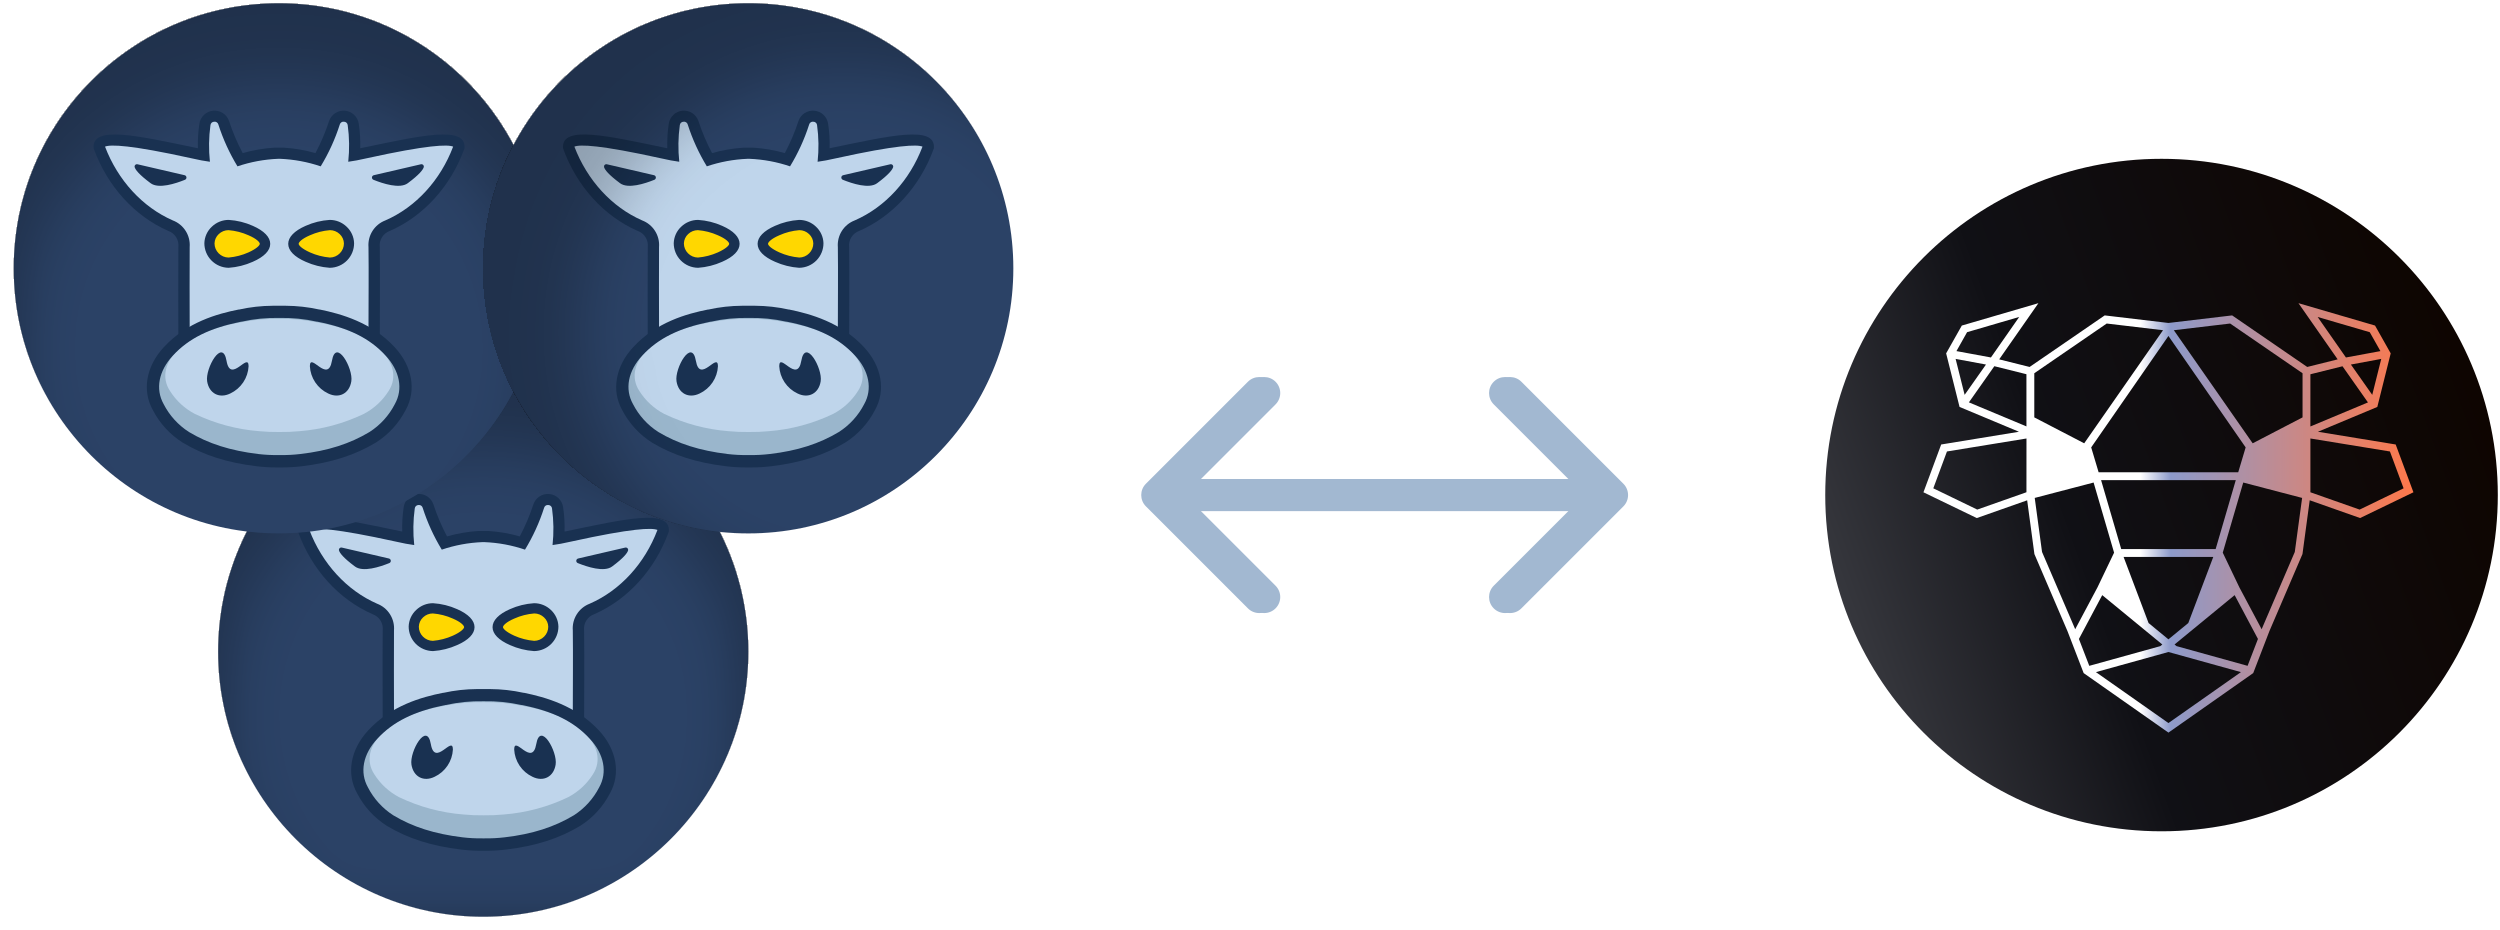
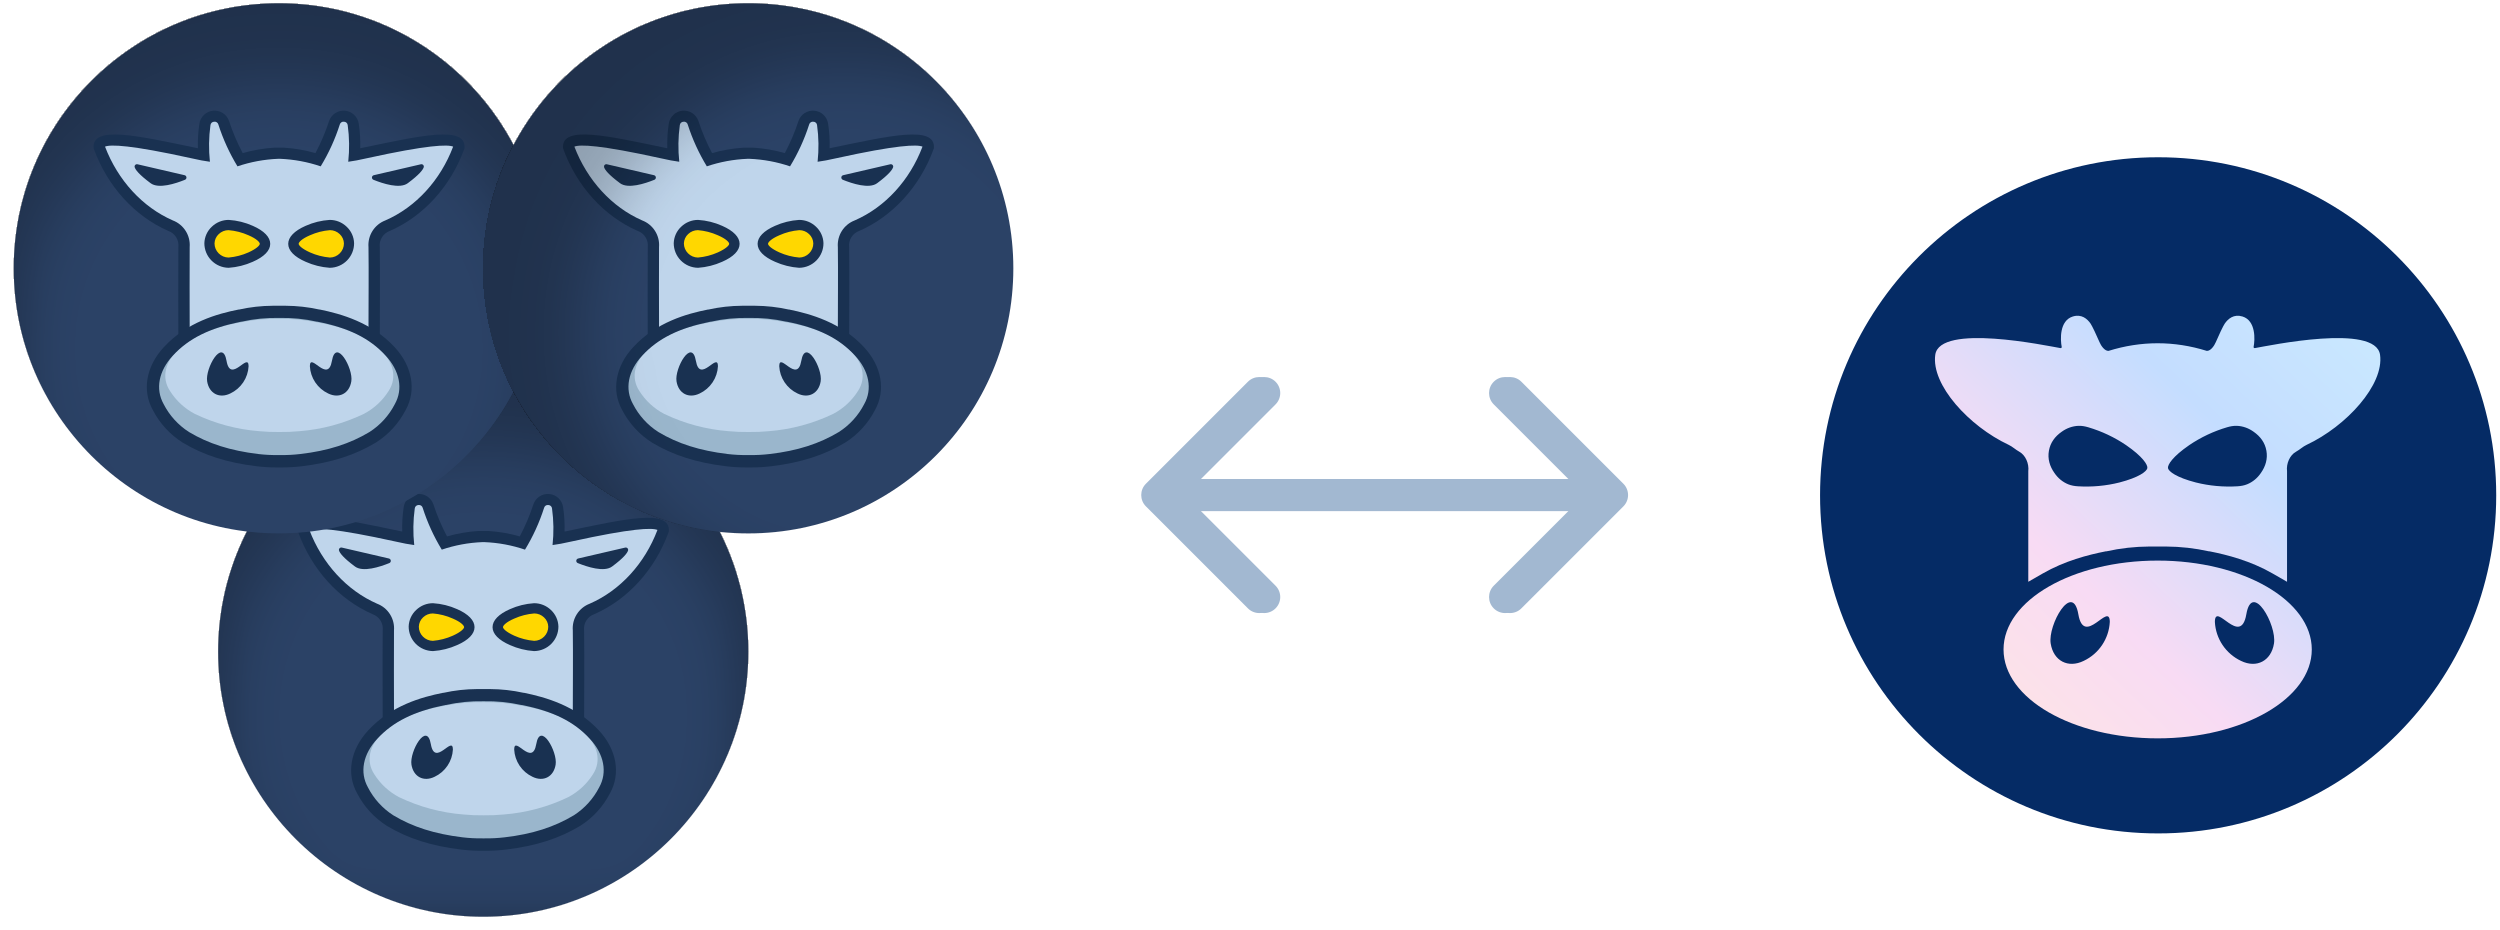
<svg xmlns="http://www.w3.org/2000/svg" width="156" height="58" viewBox="0 0 156 58" fill="none">
-   <path d="M155.863 30.891C155.863 42.479 146.468 51.873 134.879 51.873C123.29 51.873 113.895 42.479 113.895 30.891C113.895 19.304 123.29 9.91 134.879 9.91C146.468 9.91 155.863 19.304 155.863 30.891Z" fill="url(#paint0_linear_5263_1087)" />
-   <path d="M149.491 27.736L144.638 26.942L148.344 25.393L149.18 22.05L148.202 20.314L143.423 18.918L145.856 22.404H145.854L145.869 22.424L143.971 22.898L139.286 19.681L135.31 20.153L131.334 19.681L126.648 22.898L124.751 22.424L124.765 22.404H124.763L127.197 18.918L122.417 20.315L121.439 22.05L122.276 25.393L125.982 26.942L121.13 27.736L120.023 30.719L123.351 32.327L126.495 31.219L126.947 34.574L129.013 39.389L130.02 42.001L134.89 45.419L135.304 45.709V45.714L135.307 45.717L135.311 45.713L135.315 45.717L135.318 45.714V45.709L135.733 45.419L140.601 42L141.608 39.388L143.674 34.573L144.126 31.217L147.27 32.326L150.598 30.718L149.491 27.736ZM122.746 20.728L125.999 19.777L124.234 22.306L122.082 21.909L122.746 20.728ZM122.03 22.395L123.925 22.747L122.593 24.639L122.03 22.395ZM126.45 30.716L123.38 31.798L120.638 30.471L121.49 28.172L126.452 27.362L126.45 30.716ZM126.45 26.608L122.859 25.107L124.447 22.851L126.449 23.351L126.45 26.608ZM135.31 39.895L134.071 38.877L132.512 34.753H138.108L136.549 38.878L135.31 39.895ZM132.364 34.263L131.107 29.959H139.513L138.256 34.263L132.364 34.263ZM130.954 29.47L130.49 27.918L135.31 20.965L140.129 27.918L139.665 29.47L130.954 29.47ZM126.94 26.045V23.29L131.459 20.188L134.952 20.603L134.975 20.606L134.965 20.616L130.054 27.662L126.94 26.045ZM129.467 39.204L127.423 34.442L126.967 31.07L130.641 30.11L131.919 34.486L130.885 36.646L129.491 39.266L129.467 39.204ZM129.724 39.871L131.179 37.136L134.929 40.216L134.803 40.319L130.371 41.548L129.724 39.871ZM135.31 45.118L130.785 41.94L135.31 40.685L139.834 41.94L135.31 45.118ZM140.249 41.548L135.817 40.318L135.691 40.215L139.441 37.136L140.896 39.87L140.249 41.548ZM143.195 34.442L141.152 39.204L141.128 39.266L139.734 36.646L138.7 34.486L139.978 30.11L143.652 31.07L143.195 34.442ZM143.679 26.045L140.567 27.662L135.655 20.616L135.644 20.606L135.668 20.603L139.161 20.188L143.679 23.29V26.045ZM148.028 24.639L146.696 22.747L148.59 22.396L148.028 24.639ZM144.621 19.779L147.873 20.729L148.538 21.909L146.386 22.307L144.621 19.779ZM144.169 23.354L146.172 22.855L147.76 25.111L144.168 26.612L144.169 23.354ZM147.24 31.799L144.169 30.718V27.362L149.131 28.172L149.984 30.471L147.24 31.799Z" fill="url(#paint1_linear_5263_1087)" />
+   <linearGradient id="a" gradientUnits="userSpaceOnUse" x1="87" x2="406.558" y1="440" y2="103.193">
+     <stop offset="0" stop-color="#ffe7e0" />
+     <stop offset="0.344" stop-color="#f8dbf4" />
+     <stop offset="0.688" stop-color="#c4ddff" />
+     <stop offset="1" stop-color="#cae9ff" />
+   </linearGradient>
+   <circle cx="134.668" cy="30.909" fill="#052b65" r="21.096" style="" />
+   <g fill="url(#a)" transform="matrix(0.082409, 0, 0, 0.082409, 113.5711, 9.813292)" style="">
+     <path d="m255.639 305.398c-64.456 0-116.705 30.131-116.705 67.302 0 37.17 52.249 67.3 116.705 67.3s116.704-30.131 116.704-67.3c0-37.17-52.251-67.302-116.704-67.302zm-56.034 75.948c-11.83 5.782-22.847 0-24.96-13.111-2.316-14.046 16.585-47.428 20.935-22.185 4.347 25.241 23.699-10.056 23.818 5.741-.647 12.754-8.254 24.115-19.793 29.555zm144.104-13.111c-2.112 13.111-13.129 18.893-24.956 13.111-11.542-5.44-19.149-16.801-19.793-29.555.118-15.797 19.468 19.5 23.818-5.741 4.347-25.243 23.245 8.139 20.931 22.185z" />
+     <path d="m424.031 149.568c-3.348-23.966-84.293-6.874-94.812-5.063-.54.092-1.045-.369-.934-.905 1.07-5.371 1.845-19.89-8.425-23.034-6.566-2.011-10.895 1.7-13.465 5.444-1.15 1.68-4.593 8.94-6.732 13.981-1.152 2.721-3.836 6.699-6.788 6.627-12.377-3.858-24.808-5.788-37.236-5.788-12.431 0-24.862 1.93-37.239 5.788-2.952.072-5.638-3.906-6.791-6.627-2.138-5.041-5.581-12.301-6.732-13.981-2.568-3.744-6.896-7.455-13.462-5.444-10.27 3.144-9.498 17.663-8.425 23.034.108.536-.396.997-.934.905-10.519-1.811-91.464-18.903-94.814 5.063-3.178 22.732 25.529 54.082 55.566 68.171 2.9 1.36 5.206 3.658 8.015 5.188 4.727 2.577 7.548 9.008 6.855 14.808v83.713l10.967-6.3c16.716-9.59 34.165-14.077 47.597-16.74h.476c10.733-2.384 21.689-3.61 32.684-3.662h12.473c10.992.052 21.949 1.278 32.684 3.662h.474c13.434 2.663 30.881 7.15 47.601 16.74l10.967 6.3v-83.713c-.695-5.8 2.123-12.231 6.85-14.808 2.815-1.53 5.115-3.828 8.015-5.188 30.037-14.09 58.746-45.439 55.566-68.171zm-176.204 85.823c-.464 2.484-6.387 7.057-21.072 10.847-10.283 2.591-20.982 3.556-31.566 2.902-2.488-.157-4.981-.572-7.29-1.514-4.212-1.716-7.77-4.667-10.418-8.555-3.575-5.078-5.278-10.731-4.187-16.843 1.063-6.119 4.593-10.851 9.688-14.395 3.816-2.75 8.167-4.304 12.712-4.473 2.488-.09 4.976.369 7.364 1.078 10.169 3.007 19.896 7.583 28.673 13.539 12.506 8.59 16.51 14.918 16.096 17.414zm85.967 3.68c-2.645 3.888-6.206 6.839-10.419 8.555-2.305.942-4.801 1.357-7.287 1.514-10.584.654-21.285-.312-31.568-2.902-14.688-3.79-20.606-8.363-21.069-10.847-.415-2.497 3.587-8.824 16.095-17.414 8.777-5.957 18.501-10.532 28.673-13.539 2.388-.709 4.874-1.168 7.365-1.078 4.541.169 8.898 1.723 12.711 4.473 5.095 3.544 8.626 8.273 9.686 14.392 1.091 6.112-.613 11.768-4.187 16.846z" />
+   </g>
  <path d="M71.816 30.184C71.426 30.575 71.426 31.208 71.816 31.599L78.18 37.962C78.571 38.353 79.204 38.353 79.594 37.962C79.985 37.572 79.985 36.939 79.594 36.548L73.938 30.891L79.594 25.235C79.985 24.844 79.985 24.211 79.594 23.82C79.204 23.43 78.571 23.43 78.18 23.82L71.816 30.184ZM101.298 31.599C101.689 31.208 101.689 30.575 101.298 30.184L94.934 23.82C94.544 23.43 93.911 23.43 93.52 23.82C93.13 24.211 93.13 24.844 93.52 25.235L99.177 30.891L93.52 36.548C93.13 36.939 93.13 37.572 93.52 37.962C93.911 38.353 94.544 38.353 94.934 37.962L101.298 31.599ZM72.523 31.891H100.591V29.891H72.523V31.891Z" fill="#A2B8D1" />
  <path d="M71.506 30.184C71.115 30.575 71.115 31.208 71.506 31.598L77.87 37.962C78.26 38.353 78.893 38.353 79.284 37.962C79.674 37.572 79.674 36.939 79.284 36.548L73.627 30.891L79.284 25.234C79.674 24.844 79.674 24.211 79.284 23.82C78.893 23.43 78.26 23.43 77.87 23.82L71.506 30.184ZM100.988 31.598C101.378 31.208 101.378 30.575 100.988 30.184L94.624 23.82C94.233 23.43 93.6 23.43 93.21 23.82C92.819 24.211 92.819 24.844 93.21 25.234L98.867 30.891L93.21 36.548C92.819 36.939 92.819 37.572 93.21 37.962C93.6 38.353 94.233 38.353 94.624 37.962L100.988 31.598ZM72.213 31.891H100.281V29.891H72.213V31.891Z" fill="#A2B8D1" />
  <g filter="url(#filter0_i_5263_1087)">
    <circle cx="30.154" cy="40.663" r="16.539" fill="#2B4266" />
  </g>
  <path d="M30.482 33.133C31.143 33.176 31.797 33.289 32.434 33.472C32.775 32.828 33.06 32.157 33.286 31.466C33.356 31.264 33.491 31.091 33.67 30.975C33.849 30.859 34.062 30.806 34.275 30.825C34.488 30.844 34.688 30.933 34.844 31.079C34.999 31.226 35.102 31.419 35.135 31.63C35.213 32.139 35.245 32.654 35.229 33.169C39.017 32.382 41.838 31.72 41.737 33.155L41.722 33.206C40.875 35.538 39.184 37.403 37.084 38.324C36.878 38.395 36.702 38.535 36.587 38.72C36.471 38.905 36.422 39.124 36.448 39.341C36.474 41.377 36.448 43.359 36.448 45.374C34.465 44.513 32.326 44.068 30.164 44.068C28.002 44.068 25.863 44.513 23.881 45.374C23.881 43.359 23.864 41.382 23.881 39.341C23.906 39.124 23.857 38.905 23.742 38.72C23.626 38.535 23.45 38.395 23.244 38.324C21.144 37.403 19.453 35.538 18.606 33.206L18.591 33.155C18.491 31.72 21.311 32.382 25.099 33.169C25.083 32.654 25.115 32.139 25.193 31.63C25.226 31.419 25.329 31.226 25.484 31.079C25.64 30.933 25.84 30.844 26.053 30.825C26.266 30.806 26.479 30.859 26.658 30.975C26.837 31.091 26.972 31.264 27.042 31.466C27.268 32.157 27.553 32.828 27.894 33.472C28.531 33.289 29.185 33.176 29.846 33.133H30.482Z" fill="#193151" />
  <path d="M30.231 33.829C31.092 33.863 31.944 34.021 32.76 34.298C33.26 33.477 33.66 32.6 33.953 31.684C33.968 31.629 34.002 31.582 34.05 31.55C34.097 31.518 34.155 31.505 34.211 31.513C34.271 31.513 34.328 31.535 34.371 31.575C34.415 31.615 34.442 31.67 34.446 31.729C34.55 32.486 34.562 33.252 34.479 34.012C34.93 33.944 35.043 33.927 35.639 33.794C39.439 32.957 40.684 32.925 41.025 33.068C40.231 35.167 38.697 36.842 36.797 37.671C36.465 37.797 36.182 38.028 35.992 38.329C35.802 38.63 35.714 38.984 35.743 39.338C35.764 41.029 35.743 42.685 35.743 44.348C32.144 43.011 28.184 43.011 24.585 44.348C24.585 42.685 24.573 41.029 24.585 39.338C24.613 38.984 24.526 38.63 24.335 38.329C24.145 38.028 23.863 37.797 23.53 37.671C21.637 36.842 20.104 35.167 19.303 33.068C19.643 32.925 20.888 32.957 24.688 33.794C25.285 33.927 25.393 33.944 25.848 34.012C25.766 33.252 25.777 32.486 25.881 31.729C25.886 31.67 25.913 31.615 25.956 31.575C26 31.535 26.057 31.513 26.116 31.513C26.172 31.505 26.23 31.518 26.277 31.55C26.325 31.582 26.359 31.629 26.374 31.684C26.667 32.6 27.068 33.477 27.567 34.298C28.384 34.021 29.235 33.863 30.097 33.829H30.231Z" fill="#BFD5EB" />
  <path d="M27.02 40.309C26.701 40.305 26.397 40.176 26.173 39.95C25.949 39.723 25.823 39.418 25.822 39.099C25.826 38.948 25.861 38.798 25.923 38.66C25.985 38.522 26.074 38.397 26.184 38.294C26.409 38.079 26.707 37.96 27.018 37.96C27.494 37.992 27.961 38.109 28.396 38.305C28.882 38.517 29.289 38.81 29.286 39.134C29.284 39.458 28.878 39.75 28.392 39.961C27.958 40.155 27.494 40.273 27.02 40.309V40.309Z" fill="#FFD700" />
  <path d="M27.009 40.628C26.606 40.621 26.222 40.457 25.939 40.169C25.657 39.882 25.5 39.495 25.501 39.092C25.507 38.897 25.552 38.706 25.632 38.529C25.713 38.352 25.828 38.193 25.971 38.061C26.254 37.789 26.631 37.639 27.023 37.64V37.64C27.542 37.673 28.051 37.798 28.526 38.011C29.23 38.321 29.611 38.716 29.611 39.134C29.611 39.552 29.233 39.944 28.521 40.254C28.049 40.466 27.542 40.592 27.025 40.628H27.011H27.009ZM27.009 38.279C26.781 38.279 26.562 38.367 26.398 38.526C26.318 38.6 26.253 38.69 26.208 38.789C26.163 38.889 26.138 38.996 26.135 39.106C26.135 39.221 26.157 39.334 26.201 39.44C26.245 39.546 26.31 39.643 26.391 39.724C26.472 39.806 26.568 39.873 26.675 39.918C26.781 39.964 26.895 39.988 27.011 39.989V39.989C27.441 39.952 27.862 39.843 28.256 39.667C28.773 39.432 28.96 39.226 28.96 39.132C28.96 39.038 28.775 38.822 28.256 38.599C27.861 38.422 27.438 38.313 27.006 38.279H27.009Z" fill="#193151" />
  <path d="M21.332 34.169L24.268 34.85C24.3 34.857 24.328 34.874 24.349 34.898C24.37 34.922 24.383 34.953 24.386 34.985C24.389 35.017 24.381 35.049 24.364 35.076C24.347 35.104 24.322 35.125 24.292 35.137C23.707 35.372 22.648 35.724 22.147 35.348C21.422 34.808 21.196 34.507 21.152 34.343C21.146 34.319 21.148 34.293 21.155 34.269C21.162 34.245 21.176 34.223 21.194 34.206C21.212 34.189 21.234 34.176 21.258 34.17C21.283 34.163 21.308 34.163 21.332 34.169V34.169Z" fill="#193151" />
  <path d="M33.325 40.309C33.644 40.306 33.949 40.178 34.173 39.951C34.398 39.724 34.523 39.418 34.523 39.099C34.519 38.948 34.484 38.798 34.422 38.66C34.36 38.522 34.271 38.397 34.161 38.294C33.937 38.079 33.638 37.96 33.327 37.96C32.851 37.992 32.384 38.109 31.949 38.305C31.463 38.517 31.056 38.81 31.059 39.134C31.061 39.458 31.467 39.75 31.953 39.961C32.387 40.155 32.851 40.273 33.325 40.309Z" fill="#FFD700" />
  <path d="M33.338 40.628C33.74 40.621 34.125 40.457 34.407 40.169C34.689 39.882 34.847 39.495 34.845 39.092C34.839 38.897 34.795 38.706 34.714 38.529C34.633 38.352 34.518 38.193 34.376 38.061C34.093 37.789 33.715 37.639 33.324 37.64V37.64C32.804 37.673 32.295 37.798 31.82 38.011C31.116 38.321 30.735 38.716 30.735 39.134C30.735 39.552 31.113 39.944 31.825 40.254C32.298 40.466 32.804 40.592 33.321 40.628H33.335H33.338ZM33.338 38.279C33.565 38.279 33.784 38.367 33.948 38.526C34.029 38.6 34.093 38.69 34.138 38.789C34.184 38.889 34.208 38.996 34.211 39.106C34.212 39.221 34.189 39.334 34.145 39.44C34.101 39.546 34.037 39.643 33.955 39.724C33.874 39.806 33.778 39.873 33.672 39.918C33.565 39.964 33.451 39.988 33.335 39.989V39.989C32.905 39.952 32.484 39.843 32.09 39.667C31.574 39.432 31.386 39.226 31.386 39.132C31.386 39.038 31.571 38.822 32.09 38.599C32.486 38.422 32.908 38.313 33.34 38.279H33.338Z" fill="#193151" />
  <path d="M39.013 34.169L36.077 34.85C36.046 34.857 36.017 34.874 35.996 34.898C35.975 34.922 35.962 34.953 35.959 34.985C35.957 35.017 35.965 35.049 35.982 35.076C35.998 35.104 36.024 35.125 36.054 35.137C36.639 35.372 37.698 35.724 38.198 35.348C38.924 34.808 39.149 34.507 39.194 34.343C39.199 34.319 39.198 34.293 39.19 34.269C39.183 34.245 39.17 34.223 39.151 34.206C39.133 34.189 39.111 34.176 39.087 34.17C39.063 34.163 39.037 34.163 39.013 34.169V34.169Z" fill="#193151" />
  <path d="M37.093 45.842C35.888 44.541 34.31 43.963 32.631 43.62C31.844 43.446 31.039 43.368 30.233 43.385H30.118C29.312 43.368 28.507 43.446 27.72 43.62C26.038 43.953 24.46 44.541 23.258 45.842C22.283 46.898 22.008 48.216 22.626 49.318C23.024 50.084 23.617 50.732 24.345 51.196C25.714 51.984 27.235 52.471 28.807 52.622C29.241 52.674 29.678 52.696 30.116 52.69H30.231C30.668 52.696 31.105 52.674 31.539 52.622C33.111 52.471 34.632 51.984 36.001 51.196C36.729 50.732 37.322 50.084 37.72 49.318C38.343 48.216 38.068 46.898 37.093 45.842Z" fill="#9AB6CC" />
  <path d="M36.426 45.694C35.344 44.708 33.928 44.264 32.417 44.012C31.697 43.871 30.965 43.805 30.231 43.815H30.125C29.39 43.802 28.656 43.865 27.934 44.003C26.424 44.254 25.008 44.708 23.925 45.685C23.049 46.483 22.805 47.481 23.357 48.315C23.737 48.919 24.27 49.411 24.902 49.743C26.161 50.348 27.521 50.714 28.913 50.823C29.329 50.864 29.746 50.881 30.163 50.875H30.193C30.61 50.881 31.028 50.864 31.443 50.823C32.835 50.714 34.195 50.348 35.454 49.743C36.086 49.411 36.619 48.919 36.999 48.315C37.547 47.479 37.303 46.481 36.426 45.694Z" fill="#BFD5EB" />
  <path d="M27.117 48.472C26.434 48.806 25.797 48.472 25.675 47.716C25.541 46.906 26.634 44.98 26.885 46.436C27.136 47.892 28.254 45.856 28.261 46.767C28.243 47.128 28.127 47.477 27.925 47.778C27.724 48.078 27.445 48.318 27.117 48.472Z" fill="#193151" />
  <path d="M37.375 45.581C35.941 44.031 34.022 43.502 32.704 43.232H32.674C31.984 43.079 31.28 43.001 30.574 42.998V42.998H29.773C29.067 43.001 28.363 43.079 27.674 43.232H27.643C26.325 43.493 24.407 44.022 22.972 45.581C21.863 46.779 21.602 48.284 22.286 49.505C22.714 50.335 23.355 51.035 24.144 51.535C25.447 52.319 26.915 52.789 28.761 53.012C29.173 53.062 29.588 53.087 30.003 53.087H30.344C30.759 53.087 31.174 53.062 31.586 53.012C33.432 52.789 34.9 52.319 36.203 51.535C36.992 51.035 37.633 50.335 38.061 49.505C38.745 48.277 38.484 46.779 37.375 45.581ZM37.389 49.13C37.026 49.841 36.479 50.443 35.807 50.875C34.599 51.6 33.223 52.049 31.492 52.248C31.074 52.298 30.652 52.32 30.231 52.314H30.116C29.695 52.32 29.273 52.298 28.855 52.248C27.119 52.037 25.748 51.6 24.541 50.875C23.868 50.443 23.322 49.841 22.958 49.13C22.434 48.19 22.65 47.063 23.538 46.105C24.526 45.034 25.839 44.383 27.793 43.991H27.822C28.588 43.82 29.373 43.741 30.158 43.756H30.189C30.974 43.741 31.759 43.82 32.526 43.991H32.554C34.508 44.376 35.821 45.027 36.809 46.105C37.697 47.063 37.913 48.195 37.389 49.13V49.13Z" fill="#193151" />
  <path d="M33.229 48.472C33.912 48.806 34.549 48.472 34.671 47.716C34.805 46.906 33.712 44.98 33.461 46.436C33.21 47.892 32.092 45.856 32.085 46.767C32.103 47.128 32.219 47.477 32.421 47.778C32.622 48.078 32.901 48.318 33.229 48.472Z" fill="#193151" />
  <g filter="url(#filter1_i_5263_1087)">
    <circle cx="17.398" cy="16.745" r="16.539" transform="rotate(-90 17.3984 16.7452)" fill="#2B4266" />
  </g>
  <path d="M17.732 9.216C18.393 9.258 19.047 9.372 19.684 9.554C20.025 8.911 20.31 8.24 20.537 7.548C20.606 7.346 20.741 7.173 20.92 7.057C21.099 6.941 21.312 6.888 21.525 6.907C21.738 6.926 21.938 7.016 22.094 7.162C22.25 7.308 22.352 7.502 22.385 7.713C22.463 8.221 22.495 8.736 22.479 9.251C26.267 8.464 29.088 7.802 28.987 9.237L28.973 9.288C28.125 11.621 26.434 13.485 24.334 14.406C24.128 14.477 23.952 14.617 23.837 14.802C23.721 14.987 23.672 15.206 23.698 15.423C23.724 17.459 23.698 19.441 23.698 21.456C21.715 20.595 19.576 20.151 17.414 20.151C15.252 20.151 13.113 20.595 11.13 21.456C11.13 19.441 11.114 17.464 11.13 15.423C11.156 15.206 11.107 14.987 10.992 14.802C10.876 14.617 10.7 14.477 10.494 14.406C8.394 13.485 6.703 11.621 5.856 9.288L5.841 9.237C5.741 7.802 8.561 8.464 12.349 9.251C12.333 8.736 12.365 8.221 12.443 7.713C12.476 7.502 12.579 7.308 12.734 7.162C12.89 7.016 13.091 6.926 13.303 6.907C13.516 6.888 13.729 6.941 13.908 7.057C14.087 7.173 14.222 7.346 14.292 7.548C14.518 8.24 14.803 8.911 15.144 9.554C15.781 9.372 16.435 9.258 17.096 9.216H17.732Z" fill="#193151" />
  <path d="M17.482 9.91C18.343 9.945 19.195 10.103 20.011 10.38C20.511 9.559 20.911 8.682 21.204 7.766C21.219 7.711 21.253 7.663 21.301 7.632C21.349 7.6 21.406 7.587 21.462 7.595C21.522 7.595 21.579 7.617 21.622 7.657C21.666 7.697 21.692 7.752 21.697 7.811C21.801 8.568 21.812 9.334 21.73 10.094C22.181 10.026 22.294 10.009 22.89 9.875C26.69 9.039 27.935 9.006 28.276 9.15C27.482 11.249 25.948 12.924 24.048 13.753C23.716 13.879 23.433 14.11 23.243 14.411C23.053 14.711 22.965 15.066 22.994 15.42C23.015 17.111 22.994 18.767 22.994 20.43C19.395 19.093 15.435 19.093 11.836 20.43C11.836 18.767 11.824 17.111 11.836 15.42C11.864 15.066 11.777 14.711 11.586 14.411C11.396 14.11 11.114 13.879 10.781 13.753C8.888 12.924 7.355 11.249 6.554 9.15C6.894 9.006 8.139 9.039 11.939 9.875C12.536 10.009 12.643 10.026 13.099 10.094C13.017 9.334 13.028 8.568 13.132 7.811C13.137 7.752 13.164 7.697 13.207 7.657C13.251 7.617 13.308 7.595 13.367 7.595C13.423 7.587 13.481 7.6 13.528 7.632C13.576 7.663 13.61 7.711 13.625 7.766C13.918 8.682 14.319 9.559 14.818 10.38C15.635 10.103 16.486 9.945 17.348 9.91H17.482Z" fill="#BFD5EB" />
  <path d="M14.27 16.39C13.951 16.387 13.647 16.258 13.423 16.031C13.199 15.805 13.073 15.5 13.072 15.181C13.076 15.03 13.111 14.88 13.173 14.742C13.235 14.604 13.324 14.479 13.434 14.375C13.659 14.161 13.957 14.041 14.268 14.042C14.744 14.074 15.211 14.191 15.646 14.387C16.132 14.598 16.539 14.892 16.536 15.216C16.534 15.54 16.128 15.832 15.642 16.043C15.208 16.237 14.744 16.355 14.27 16.39V16.39Z" fill="#FFD700" />
  <path d="M14.26 16.71C13.857 16.704 13.473 16.539 13.191 16.251C12.908 15.964 12.751 15.577 12.752 15.174C12.758 14.979 12.803 14.788 12.883 14.611C12.964 14.434 13.079 14.275 13.222 14.143C13.505 13.871 13.882 13.721 14.274 13.722V13.722C14.793 13.755 15.302 13.88 15.777 14.093C16.482 14.403 16.862 14.798 16.862 15.216C16.862 15.634 16.484 16.026 15.772 16.336C15.299 16.548 14.793 16.674 14.276 16.71H14.262H14.26ZM14.26 14.361C14.032 14.361 13.813 14.45 13.649 14.608C13.569 14.682 13.504 14.772 13.459 14.871C13.414 14.971 13.389 15.079 13.386 15.188C13.386 15.303 13.408 15.416 13.452 15.522C13.496 15.628 13.561 15.725 13.642 15.806C13.723 15.888 13.819 15.955 13.926 16C14.032 16.046 14.146 16.07 14.262 16.071V16.071C14.692 16.034 15.113 15.925 15.507 15.749C16.023 15.514 16.211 15.308 16.211 15.214C16.211 15.12 16.026 14.904 15.507 14.681C15.112 14.504 14.689 14.396 14.257 14.361H14.26Z" fill="#193151" />
  <path d="M8.581 10.251L11.517 10.932C11.549 10.939 11.577 10.956 11.598 10.98C11.619 11.004 11.632 11.035 11.635 11.067C11.637 11.099 11.63 11.131 11.613 11.158C11.596 11.186 11.57 11.207 11.541 11.219C10.956 11.454 9.897 11.806 9.396 11.43C8.671 10.89 8.445 10.589 8.401 10.425C8.395 10.4 8.397 10.375 8.404 10.351C8.411 10.327 8.425 10.305 8.443 10.288C8.461 10.271 8.483 10.258 8.507 10.252C8.532 10.245 8.557 10.245 8.581 10.251V10.251Z" fill="#193151" />
  <path d="M20.576 16.39C20.895 16.388 21.2 16.259 21.424 16.033C21.649 15.806 21.774 15.5 21.774 15.181C21.769 15.03 21.735 14.88 21.673 14.742C21.611 14.604 21.522 14.479 21.412 14.375C21.188 14.161 20.889 14.041 20.578 14.042C20.102 14.074 19.635 14.191 19.2 14.387C18.713 14.598 18.307 14.892 18.31 15.216C18.312 15.54 18.718 15.832 19.204 16.043C19.638 16.237 20.102 16.355 20.576 16.39Z" fill="#FFD700" />
  <path d="M20.588 16.71C20.99 16.704 21.375 16.539 21.657 16.251C21.939 15.964 22.097 15.577 22.095 15.174C22.089 14.979 22.045 14.788 21.964 14.611C21.884 14.434 21.768 14.275 21.626 14.143C21.343 13.871 20.965 13.721 20.573 13.722V13.722C20.054 13.755 19.545 13.88 19.07 14.093C18.366 14.403 17.985 14.798 17.985 15.216C17.985 15.634 18.363 16.026 19.075 16.336C19.548 16.548 20.054 16.674 20.571 16.71H20.585H20.588ZM20.588 14.361C20.815 14.361 21.034 14.45 21.198 14.608C21.279 14.682 21.343 14.772 21.388 14.871C21.433 14.971 21.458 15.079 21.461 15.188C21.462 15.303 21.439 15.416 21.395 15.522C21.351 15.628 21.287 15.725 21.205 15.806C21.125 15.888 21.028 15.955 20.922 16C20.815 16.046 20.701 16.07 20.585 16.071V16.071C20.155 16.034 19.734 15.925 19.34 15.749C18.824 15.514 18.636 15.308 18.636 15.214C18.636 15.12 18.821 14.904 19.34 14.681C19.736 14.504 20.158 14.396 20.59 14.361H20.588Z" fill="#193151" />
  <path d="M26.263 10.251L23.327 10.932C23.296 10.939 23.267 10.956 23.246 10.98C23.225 11.004 23.212 11.035 23.209 11.067C23.207 11.099 23.215 11.131 23.232 11.158C23.248 11.186 23.274 11.207 23.304 11.219C23.889 11.454 24.948 11.806 25.448 11.43C26.174 10.89 26.399 10.589 26.444 10.425C26.449 10.4 26.448 10.375 26.44 10.351C26.433 10.327 26.42 10.305 26.401 10.288C26.383 10.271 26.361 10.258 26.337 10.252C26.313 10.245 26.287 10.245 26.263 10.251V10.251Z" fill="#193151" />
  <path d="M24.343 21.924C23.138 20.622 21.56 20.045 19.881 19.702C19.094 19.528 18.289 19.45 17.483 19.467H17.368C16.562 19.45 15.757 19.528 14.97 19.702C13.288 20.035 11.71 20.622 10.508 21.924C9.533 22.98 9.258 24.298 9.876 25.399C10.274 26.166 10.867 26.814 11.595 27.278C12.964 28.067 14.485 28.553 16.057 28.704C16.491 28.756 16.928 28.778 17.366 28.772H17.481C17.918 28.778 18.355 28.756 18.789 28.704C20.361 28.553 21.882 28.067 23.251 27.278C23.979 26.814 24.572 26.166 24.97 25.399C25.593 24.298 25.318 22.98 24.343 21.924Z" fill="#9AB6CC" />
  <path d="M23.677 21.776C22.595 20.789 21.179 20.346 19.668 20.094C18.948 19.953 18.216 19.887 17.482 19.897H17.376C16.641 19.884 15.907 19.947 15.185 20.085C13.675 20.336 12.259 20.789 11.176 21.766C10.3 22.565 10.056 23.563 10.608 24.397C10.988 25.001 11.521 25.493 12.153 25.825C13.412 26.43 14.772 26.796 16.164 26.905C16.58 26.945 16.997 26.963 17.414 26.957H17.444C17.861 26.963 18.279 26.945 18.694 26.905C20.086 26.796 21.446 26.43 22.705 25.825C23.337 25.493 23.87 25.001 24.25 24.397C24.798 23.561 24.553 22.562 23.677 21.776Z" fill="#BFD5EB" />
  <path d="M14.368 24.554C13.685 24.887 13.049 24.554 12.926 23.798C12.793 22.988 13.885 21.062 14.136 22.518C14.387 23.974 15.505 21.938 15.512 22.849C15.494 23.21 15.378 23.559 15.176 23.86C14.975 24.16 14.696 24.4 14.368 24.554Z" fill="#193151" />
  <path d="M24.626 21.663C23.191 20.113 21.273 19.584 19.955 19.314H19.925C19.235 19.161 18.531 19.083 17.825 19.079V19.079H17.024C16.318 19.083 15.614 19.161 14.925 19.314H14.894C13.576 19.575 11.658 20.103 10.223 21.663C9.114 22.861 8.853 24.366 9.537 25.587C9.965 26.417 10.606 27.117 11.395 27.616C12.698 28.401 14.166 28.871 16.012 29.094C16.424 29.144 16.839 29.169 17.254 29.169H17.595C18.01 29.169 18.425 29.144 18.837 29.094C20.683 28.871 22.151 28.401 23.454 27.616C24.243 27.117 24.884 26.417 25.312 25.587C25.996 24.359 25.735 22.861 24.626 21.663ZM24.64 25.212C24.277 25.923 23.73 26.525 23.058 26.956C21.85 27.682 20.474 28.131 18.743 28.33C18.325 28.38 17.904 28.402 17.482 28.396H17.367C16.946 28.402 16.524 28.38 16.106 28.33C14.37 28.119 12.999 27.682 11.791 26.956C11.119 26.525 10.572 25.923 10.209 25.212C9.685 24.272 9.901 23.145 10.789 22.187C11.777 21.116 13.09 20.465 15.044 20.073H15.072C15.839 19.901 16.624 19.823 17.409 19.838H17.44C18.225 19.823 19.01 19.901 19.777 20.073H19.805C21.759 20.458 23.072 21.109 24.06 22.187C24.948 23.145 25.164 24.277 24.64 25.212V25.212Z" fill="#193151" />
  <path d="M20.48 24.554C21.163 24.887 21.8 24.554 21.922 23.798C22.056 22.988 20.963 21.062 20.712 22.518C20.461 23.974 19.343 21.938 19.336 22.849C19.354 23.21 19.47 23.559 19.672 23.86C19.873 24.16 20.152 24.4 20.48 24.554Z" fill="#193151" />
  <g filter="url(#filter2_i_5263_1087)">
    <circle cx="46.693" cy="16.745" r="16.539" fill="#2B4266" />
    <path d="M47.021 9.216C47.682 9.258 48.337 9.371 48.973 9.554C49.314 8.911 49.599 8.24 49.825 7.548C49.895 7.346 50.03 7.173 50.209 7.057C50.389 6.941 50.601 6.888 50.814 6.907C51.027 6.926 51.227 7.016 51.383 7.162C51.539 7.308 51.641 7.502 51.674 7.713C51.752 8.221 51.784 8.736 51.768 9.251C55.556 8.464 58.377 7.802 58.276 9.237L58.262 9.288C57.414 11.62 55.723 13.485 53.623 14.406C53.417 14.477 53.241 14.617 53.126 14.802C53.01 14.987 52.961 15.206 52.987 15.423C53.013 17.459 52.987 19.441 52.987 21.456C51.004 20.595 48.865 20.151 46.703 20.151C44.541 20.151 42.402 20.595 40.419 21.456C40.419 19.441 40.403 17.464 40.419 15.423C40.446 15.206 40.397 14.987 40.281 14.802C40.165 14.617 39.989 14.477 39.783 14.406C37.683 13.485 35.992 11.62 35.145 9.288L35.131 9.237C35.03 7.802 37.85 8.464 41.638 9.251C41.623 8.736 41.654 8.221 41.732 7.713C41.765 7.502 41.868 7.308 42.023 7.162C42.179 7.016 42.38 6.926 42.592 6.907C42.805 6.888 43.018 6.941 43.197 7.057C43.376 7.173 43.511 7.346 43.581 7.548C43.807 8.24 44.093 8.911 44.433 9.554C45.07 9.371 45.724 9.258 46.385 9.216H47.021Z" fill="#193151" />
    <path d="M46.77 9.91C47.631 9.945 48.483 10.103 49.299 10.38C49.799 9.559 50.199 8.682 50.492 7.766C50.507 7.711 50.541 7.663 50.589 7.632C50.637 7.6 50.694 7.587 50.751 7.595C50.81 7.595 50.867 7.617 50.91 7.657C50.954 7.697 50.981 7.752 50.985 7.811C51.09 8.568 51.1 9.334 51.018 10.094C51.469 10.026 51.582 10.009 52.178 9.875C55.978 9.039 57.223 9.006 57.564 9.15C56.77 11.249 55.236 12.924 53.336 13.753C53.004 13.879 52.721 14.11 52.531 14.411C52.341 14.711 52.254 15.066 52.282 15.42C52.303 17.111 52.282 18.767 52.282 20.43C48.683 19.093 44.723 19.093 41.124 20.43C41.124 18.767 41.112 17.111 41.124 15.42C41.152 15.066 41.065 14.711 40.874 14.411C40.684 14.11 40.402 13.879 40.069 13.753C38.176 12.924 36.643 11.249 35.842 9.15C36.182 9.006 37.427 9.039 41.227 9.875C41.824 10.009 41.932 10.026 42.387 10.094C42.305 9.334 42.316 8.568 42.42 7.811C42.425 7.752 42.452 7.697 42.495 7.657C42.539 7.617 42.596 7.595 42.655 7.595C42.712 7.587 42.769 7.6 42.816 7.632C42.864 7.663 42.898 7.711 42.913 7.766C43.206 8.682 43.607 9.559 44.106 10.38C44.923 10.103 45.775 9.945 46.636 9.91H46.77Z" fill="#BFD5EB" />
    <path d="M43.56 16.39C43.242 16.387 42.937 16.258 42.713 16.031C42.489 15.805 42.363 15.499 42.362 15.181C42.367 15.03 42.401 14.88 42.463 14.742C42.525 14.604 42.614 14.479 42.724 14.375C42.949 14.161 43.247 14.041 43.558 14.042C44.034 14.074 44.501 14.191 44.936 14.387C45.422 14.598 45.829 14.892 45.826 15.216C45.824 15.54 45.418 15.832 44.932 16.043C44.498 16.237 44.034 16.355 43.56 16.39V16.39Z" fill="#FFD700" />
    <path d="M43.549 16.71C43.146 16.704 42.762 16.539 42.48 16.251C42.197 15.964 42.04 15.577 42.041 15.174C42.047 14.979 42.092 14.788 42.172 14.611C42.253 14.434 42.368 14.275 42.511 14.143C42.794 13.871 43.171 13.721 43.563 13.722V13.722C44.082 13.755 44.591 13.88 45.066 14.093C45.77 14.403 46.151 14.798 46.151 15.216C46.151 15.634 45.773 16.026 45.061 16.336C44.589 16.548 44.082 16.674 43.565 16.71H43.551H43.549ZM43.549 14.361C43.321 14.361 43.102 14.45 42.938 14.608C42.858 14.682 42.793 14.772 42.748 14.871C42.703 14.971 42.678 15.079 42.675 15.188C42.675 15.303 42.697 15.416 42.741 15.522C42.785 15.628 42.85 15.725 42.931 15.806C43.012 15.888 43.108 15.955 43.215 16C43.321 16.046 43.435 16.07 43.551 16.071V16.071C43.981 16.034 44.402 15.925 44.796 15.749C45.313 15.514 45.501 15.308 45.501 15.214C45.501 15.12 45.315 14.904 44.796 14.681C44.401 14.504 43.978 14.396 43.547 14.361H43.549Z" fill="#193151" />
    <path d="M37.872 10.251L40.808 10.932C40.84 10.939 40.868 10.956 40.889 10.98C40.91 11.004 40.923 11.035 40.926 11.067C40.928 11.099 40.921 11.131 40.904 11.158C40.887 11.186 40.862 11.207 40.832 11.219C40.247 11.454 39.188 11.806 38.687 11.43C37.962 10.89 37.736 10.589 37.692 10.425C37.687 10.4 37.688 10.375 37.695 10.351C37.703 10.327 37.716 10.305 37.734 10.288C37.752 10.271 37.774 10.258 37.798 10.252C37.823 10.245 37.848 10.245 37.872 10.251V10.251Z" fill="#193151" />
    <path d="M49.865 16.39C50.184 16.388 50.489 16.259 50.713 16.033C50.938 15.806 51.063 15.5 51.063 15.181C51.059 15.03 51.024 14.88 50.962 14.742C50.9 14.604 50.812 14.479 50.701 14.375C50.477 14.161 50.178 14.041 49.867 14.042C49.391 14.074 48.924 14.191 48.489 14.387C48.003 14.598 47.596 14.892 47.599 15.216C47.601 15.54 48.007 15.832 48.493 16.043C48.927 16.237 49.391 16.355 49.865 16.39Z" fill="#FFD700" />
    <path d="M49.877 16.71C50.279 16.704 50.664 16.539 50.946 16.251C51.228 15.964 51.386 15.577 51.384 15.174C51.379 14.979 51.334 14.788 51.253 14.611C51.173 14.434 51.057 14.275 50.915 14.143C50.632 13.871 50.255 13.721 49.862 13.722V13.722C49.343 13.755 48.834 13.88 48.359 14.093C47.655 14.403 47.274 14.798 47.274 15.216C47.274 15.634 47.653 16.026 48.364 16.336C48.837 16.548 49.343 16.674 49.86 16.71H49.874H49.877ZM49.877 14.361C50.105 14.361 50.323 14.45 50.487 14.608C50.568 14.682 50.632 14.772 50.677 14.871C50.723 14.971 50.747 15.079 50.75 15.188C50.751 15.303 50.728 15.416 50.684 15.522C50.64 15.628 50.576 15.725 50.494 15.806C50.413 15.888 50.317 15.955 50.211 16C50.104 16.046 49.99 16.07 49.874 16.071V16.071C49.444 16.034 49.023 15.925 48.63 15.749C48.113 15.514 47.925 15.308 47.925 15.214C47.925 15.12 48.111 14.904 48.63 14.681C49.025 14.504 49.447 14.396 49.879 14.361H49.877Z" fill="#193151" />
    <path d="M55.552 10.251L52.616 10.932C52.585 10.939 52.556 10.956 52.535 10.98C52.514 11.004 52.501 11.035 52.498 11.067C52.496 11.099 52.504 11.131 52.521 11.158C52.538 11.186 52.563 11.207 52.593 11.219C53.178 11.454 54.237 11.806 54.737 11.43C55.463 10.89 55.688 10.589 55.733 10.425C55.738 10.4 55.737 10.375 55.729 10.351C55.722 10.327 55.709 10.305 55.691 10.288C55.672 10.271 55.65 10.258 55.626 10.252C55.602 10.245 55.576 10.245 55.552 10.251V10.251Z" fill="#193151" />
    <path d="M53.633 21.924C52.428 20.622 50.85 20.045 49.171 19.702C48.384 19.528 47.579 19.45 46.773 19.467H46.658C45.852 19.45 45.047 19.528 44.26 19.702C42.578 20.035 41 20.622 39.798 21.924C38.823 22.98 38.548 24.298 39.166 25.399C39.564 26.166 40.157 26.814 40.885 27.278C42.254 28.067 43.775 28.553 45.347 28.704C45.782 28.756 46.218 28.778 46.656 28.772H46.771C47.208 28.778 47.645 28.756 48.079 28.704C49.651 28.553 51.172 28.067 52.541 27.278C53.269 26.814 53.862 26.166 54.26 25.399C54.883 24.298 54.608 22.98 53.633 21.924Z" fill="#9AB6CC" />
    <path d="M52.965 21.776C51.883 20.789 50.467 20.346 48.956 20.094C48.236 19.953 47.504 19.887 46.77 19.897H46.664C45.929 19.884 45.195 19.947 44.473 20.085C42.963 20.336 41.547 20.789 40.464 21.766C39.588 22.565 39.344 23.563 39.896 24.397C40.276 25.001 40.809 25.493 41.441 25.825C42.7 26.43 44.06 26.796 45.453 26.905C45.868 26.945 46.285 26.963 46.702 26.957H46.732C47.15 26.963 47.567 26.945 47.982 26.905C49.374 26.796 50.734 26.43 51.993 25.825C52.625 25.493 53.158 25.001 53.539 24.397C54.086 23.561 53.842 22.562 52.965 21.776Z" fill="#BFD5EB" />
    <path d="M43.657 24.554C42.973 24.887 42.337 24.554 42.215 23.798C42.081 22.988 43.173 21.062 43.424 22.518C43.675 23.974 44.793 21.938 44.8 22.849C44.782 23.21 44.666 23.559 44.464 23.86C44.263 24.16 43.984 24.4 43.657 24.554Z" fill="#193151" />
    <path d="M53.914 21.663C52.48 20.113 50.561 19.584 49.243 19.314H49.213C48.523 19.161 47.819 19.083 47.113 19.079V19.079H46.312C45.606 19.083 44.902 19.161 44.213 19.314H44.182C42.864 19.575 40.946 20.103 39.511 21.663C38.402 22.861 38.142 24.366 38.825 25.587C39.253 26.417 39.894 27.117 40.683 27.616C41.986 28.401 43.454 28.871 45.3 29.094C45.712 29.144 46.127 29.169 46.542 29.169H46.883C47.298 29.169 47.713 29.144 48.125 29.094C49.971 28.871 51.439 28.401 52.743 27.616C53.531 27.117 54.172 26.417 54.6 25.587C55.284 24.359 55.023 22.861 53.914 21.663ZM53.929 25.212C53.565 25.923 53.019 26.525 52.346 26.956C51.139 27.682 49.762 28.131 48.031 28.33C47.613 28.38 47.191 28.402 46.77 28.396H46.655C46.234 28.402 45.812 28.38 45.394 28.33C43.658 28.119 42.287 27.682 41.08 26.956C40.407 26.525 39.861 25.923 39.497 25.212C38.973 24.272 39.189 23.145 40.077 22.187C41.066 21.116 42.378 20.465 44.332 20.073H44.361C45.127 19.901 45.912 19.823 46.697 19.838H46.728C47.513 19.823 48.298 19.901 49.065 20.073H49.093C51.047 20.458 52.36 21.109 53.349 22.187C54.236 23.145 54.452 24.277 53.929 25.212V25.212Z" fill="#193151" />
    <path d="M49.768 24.554C50.451 24.887 51.088 24.554 51.21 23.798C51.344 22.988 50.252 21.062 50 22.518C49.749 23.974 48.631 21.938 48.624 22.849C48.642 23.21 48.758 23.559 48.96 23.86C49.161 24.16 49.441 24.4 49.768 24.554Z" fill="#193151" />
  </g>
  <defs>
    <filter id="filter0_i_5263_1087" x="13.615" y="24.124" width="33.078" height="37.078" filterUnits="userSpaceOnUse" color-interpolation-filters="sRGB">
      <feFlood flood-opacity="0" result="BackgroundImageFix" />
      <feBlend mode="normal" in="SourceGraphic" in2="BackgroundImageFix" result="shape" />
      <feColorMatrix in="SourceAlpha" type="matrix" values="0 0 0 0 0 0 0 0 0 0 0 0 0 0 0 0 0 0 127 0" result="hardAlpha" />
      <feOffset dy="4" />
      <feGaussianBlur stdDeviation="2" />
      <feComposite in2="hardAlpha" operator="arithmetic" k2="-1" k3="1" />
      <feColorMatrix type="matrix" values="0 0 0 0 0 0 0 0 0 0 0 0 0 0 0 0 0 0 0.25 0" />
      <feBlend mode="normal" in2="shape" result="effect1_innerShadow_5263_1087" />
    </filter>
    <filter id="filter1_i_5263_1087" x="0.859" y="0.206" width="33.078" height="37.078" filterUnits="userSpaceOnUse" color-interpolation-filters="sRGB">
      <feFlood flood-opacity="0" result="BackgroundImageFix" />
      <feBlend mode="normal" in="SourceGraphic" in2="BackgroundImageFix" result="shape" />
      <feColorMatrix in="SourceAlpha" type="matrix" values="0 0 0 0 0 0 0 0 0 0 0 0 0 0 0 0 0 0 127 0" result="hardAlpha" />
      <feOffset dy="5" />
      <feGaussianBlur stdDeviation="2" />
      <feComposite in2="hardAlpha" operator="arithmetic" k2="-1" k3="1" />
      <feColorMatrix type="matrix" values="0 0 0 0 0 0 0 0 0 0 0 0 0 0 0 0 0 0 0.25 0" />
      <feBlend mode="normal" in2="shape" result="effect1_innerShadow_5263_1087" />
    </filter>
    <filter id="filter2_i_5263_1087" x="30.154" y="0.206" width="37.078" height="37.078" filterUnits="userSpaceOnUse" color-interpolation-filters="sRGB">
      <feFlood flood-opacity="0" result="BackgroundImageFix" />
      <feBlend mode="normal" in="SourceGraphic" in2="BackgroundImageFix" result="shape" />
      <feColorMatrix in="SourceAlpha" type="matrix" values="0 0 0 0 0 0 0 0 0 0 0 0 0 0 0 0 0 0 127 0" result="hardAlpha" />
      <feOffset dx="6" dy="4" />
      <feGaussianBlur stdDeviation="2" />
      <feComposite in2="hardAlpha" operator="arithmetic" k2="-1" k3="1" />
      <feColorMatrix type="matrix" values="0 0 0 0 0 0 0 0 0 0 0 0 0 0 0 0 0 0 0.25 0" />
      <feBlend mode="normal" in2="shape" result="effect1_innerShadow_5263_1087" />
    </filter>
    <linearGradient id="paint0_linear_5263_1087" x1="114.854" y1="37.186" x2="154.059" y2="23.061" gradientUnits="userSpaceOnUse">
      <stop stop-color="#36373D" />
      <stop offset="0.359" stop-color="#101015" />
      <stop offset="1" stop-color="#0E0501" />
    </linearGradient>
    <linearGradient id="paint1_linear_5263_1087" x1="120.023" y1="32.318" x2="150.597" y2="32.318" gradientUnits="userSpaceOnUse">
      <stop offset="0.443" stop-color="white" />
      <stop offset="0.505" stop-color="#8D9ACA" />
      <stop offset="1" stop-color="#FF784A" />
    </linearGradient>
  </defs>
</svg>
